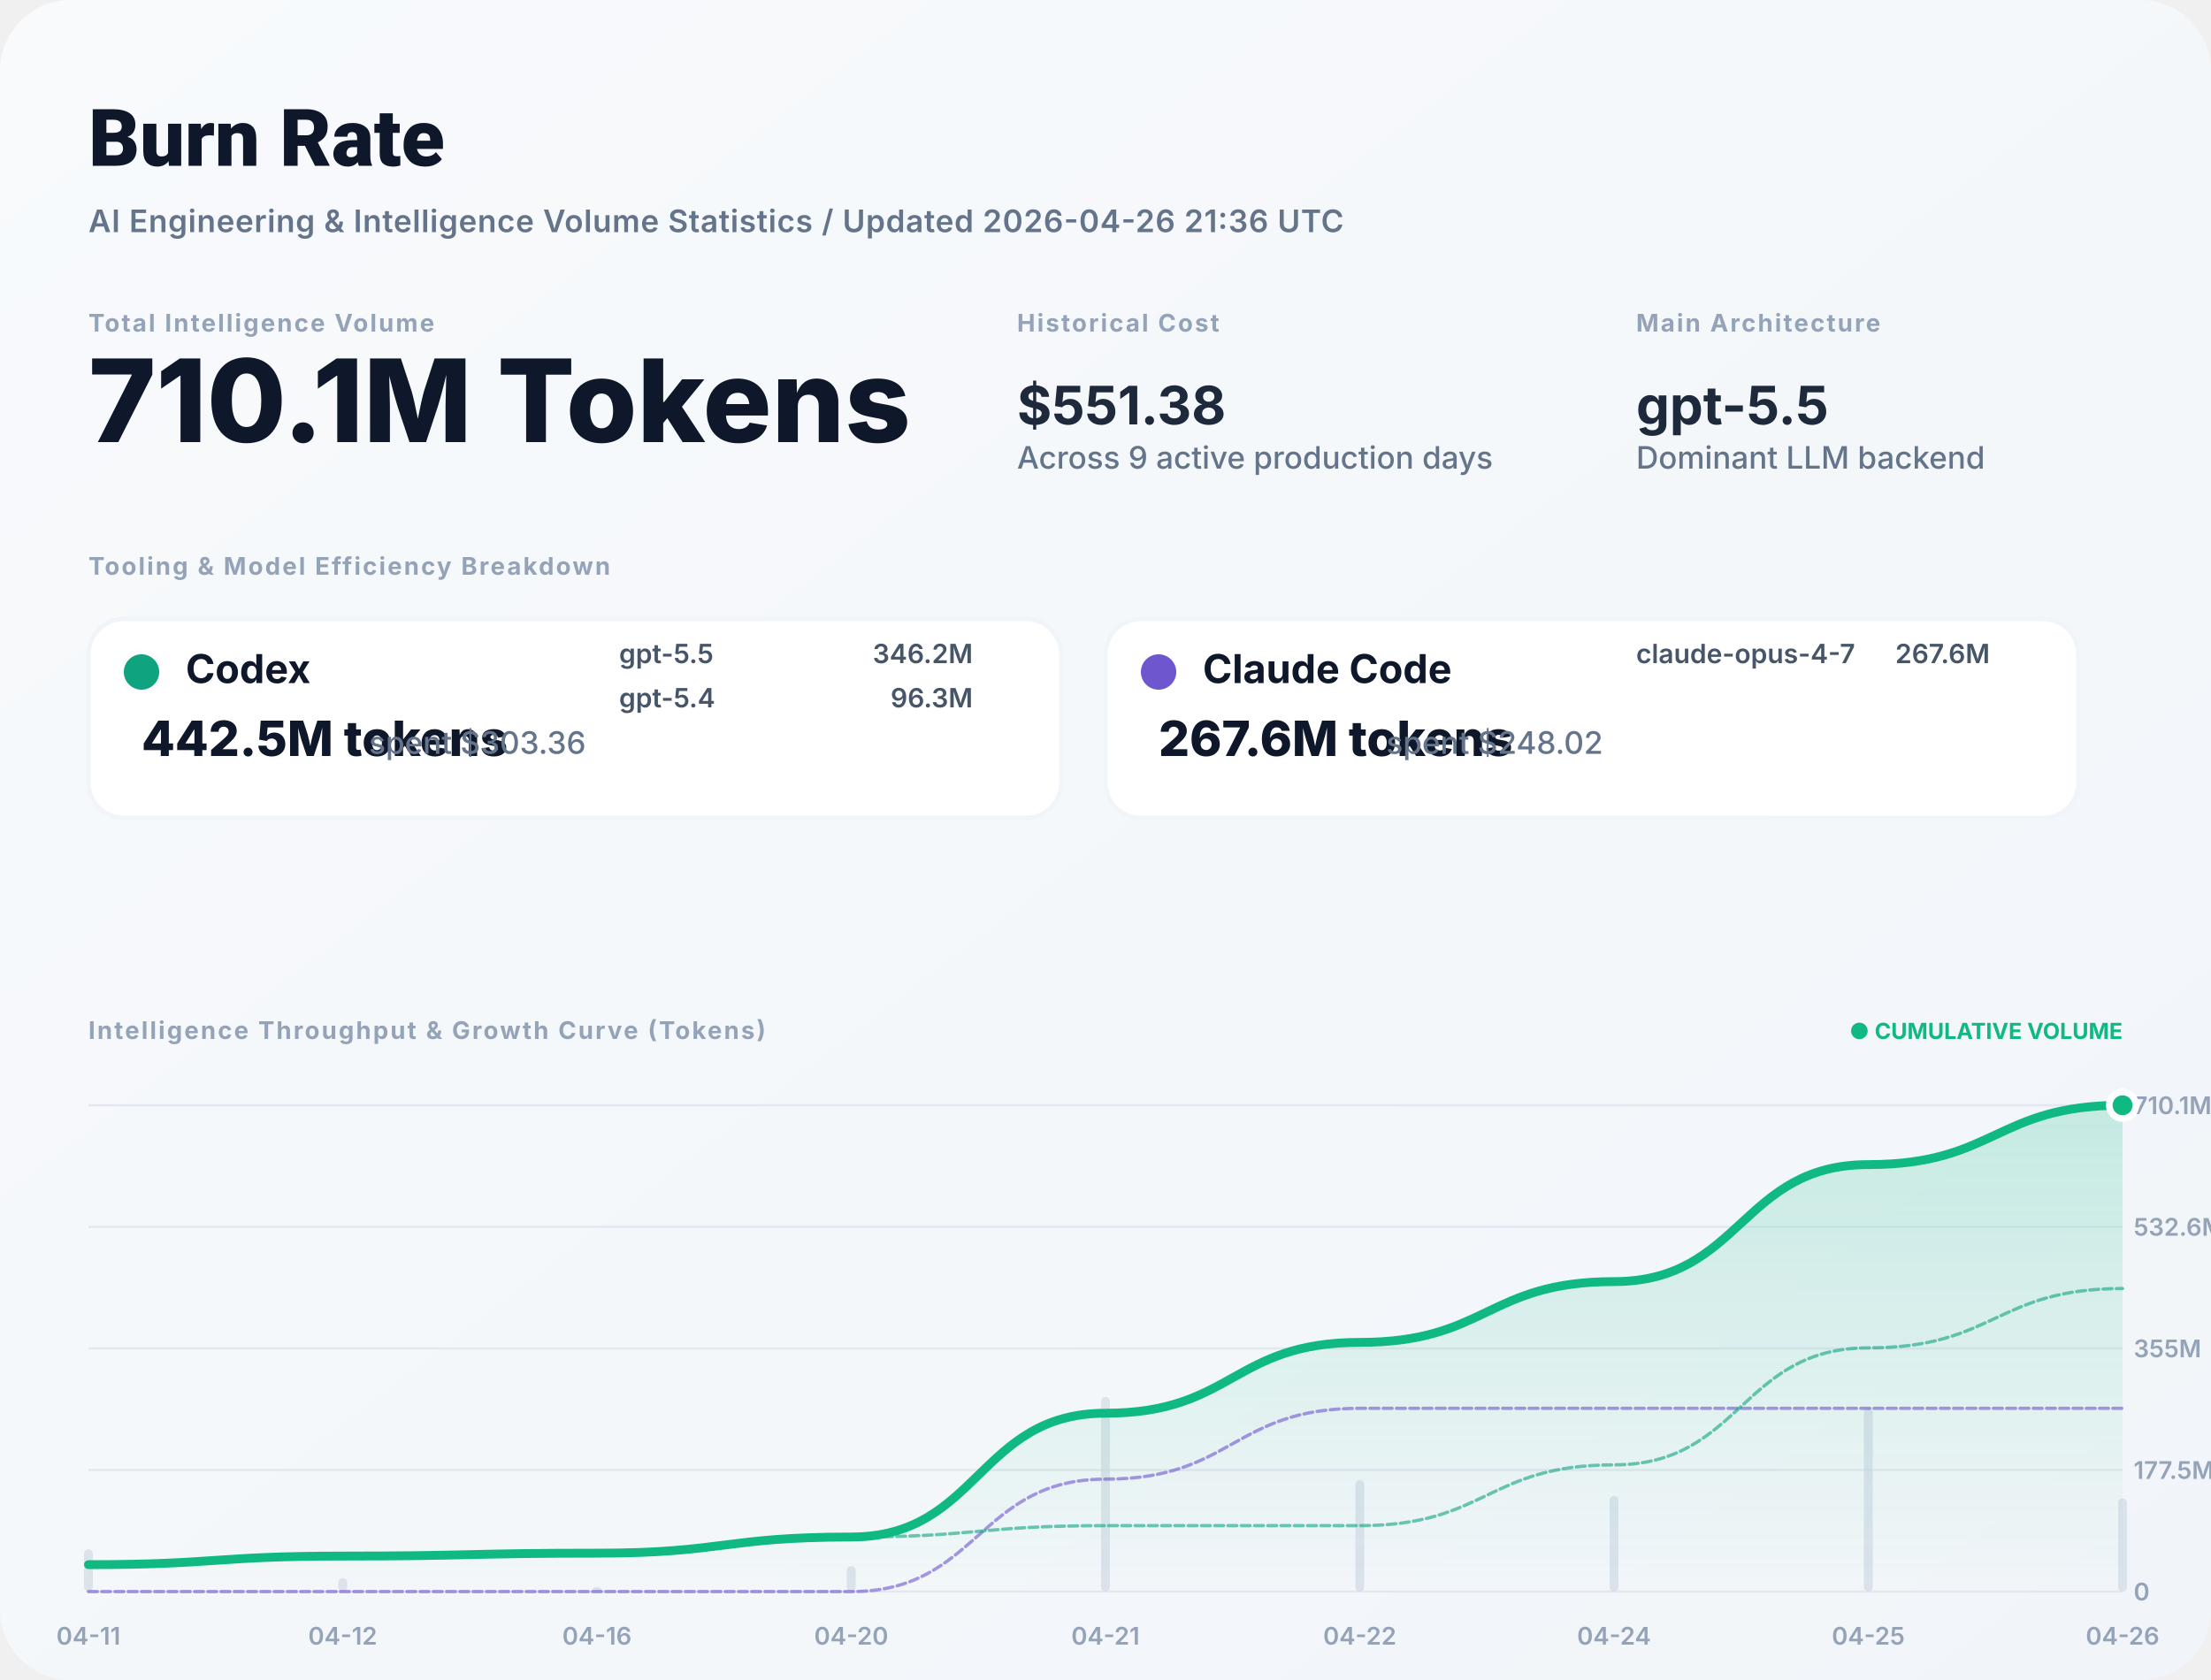
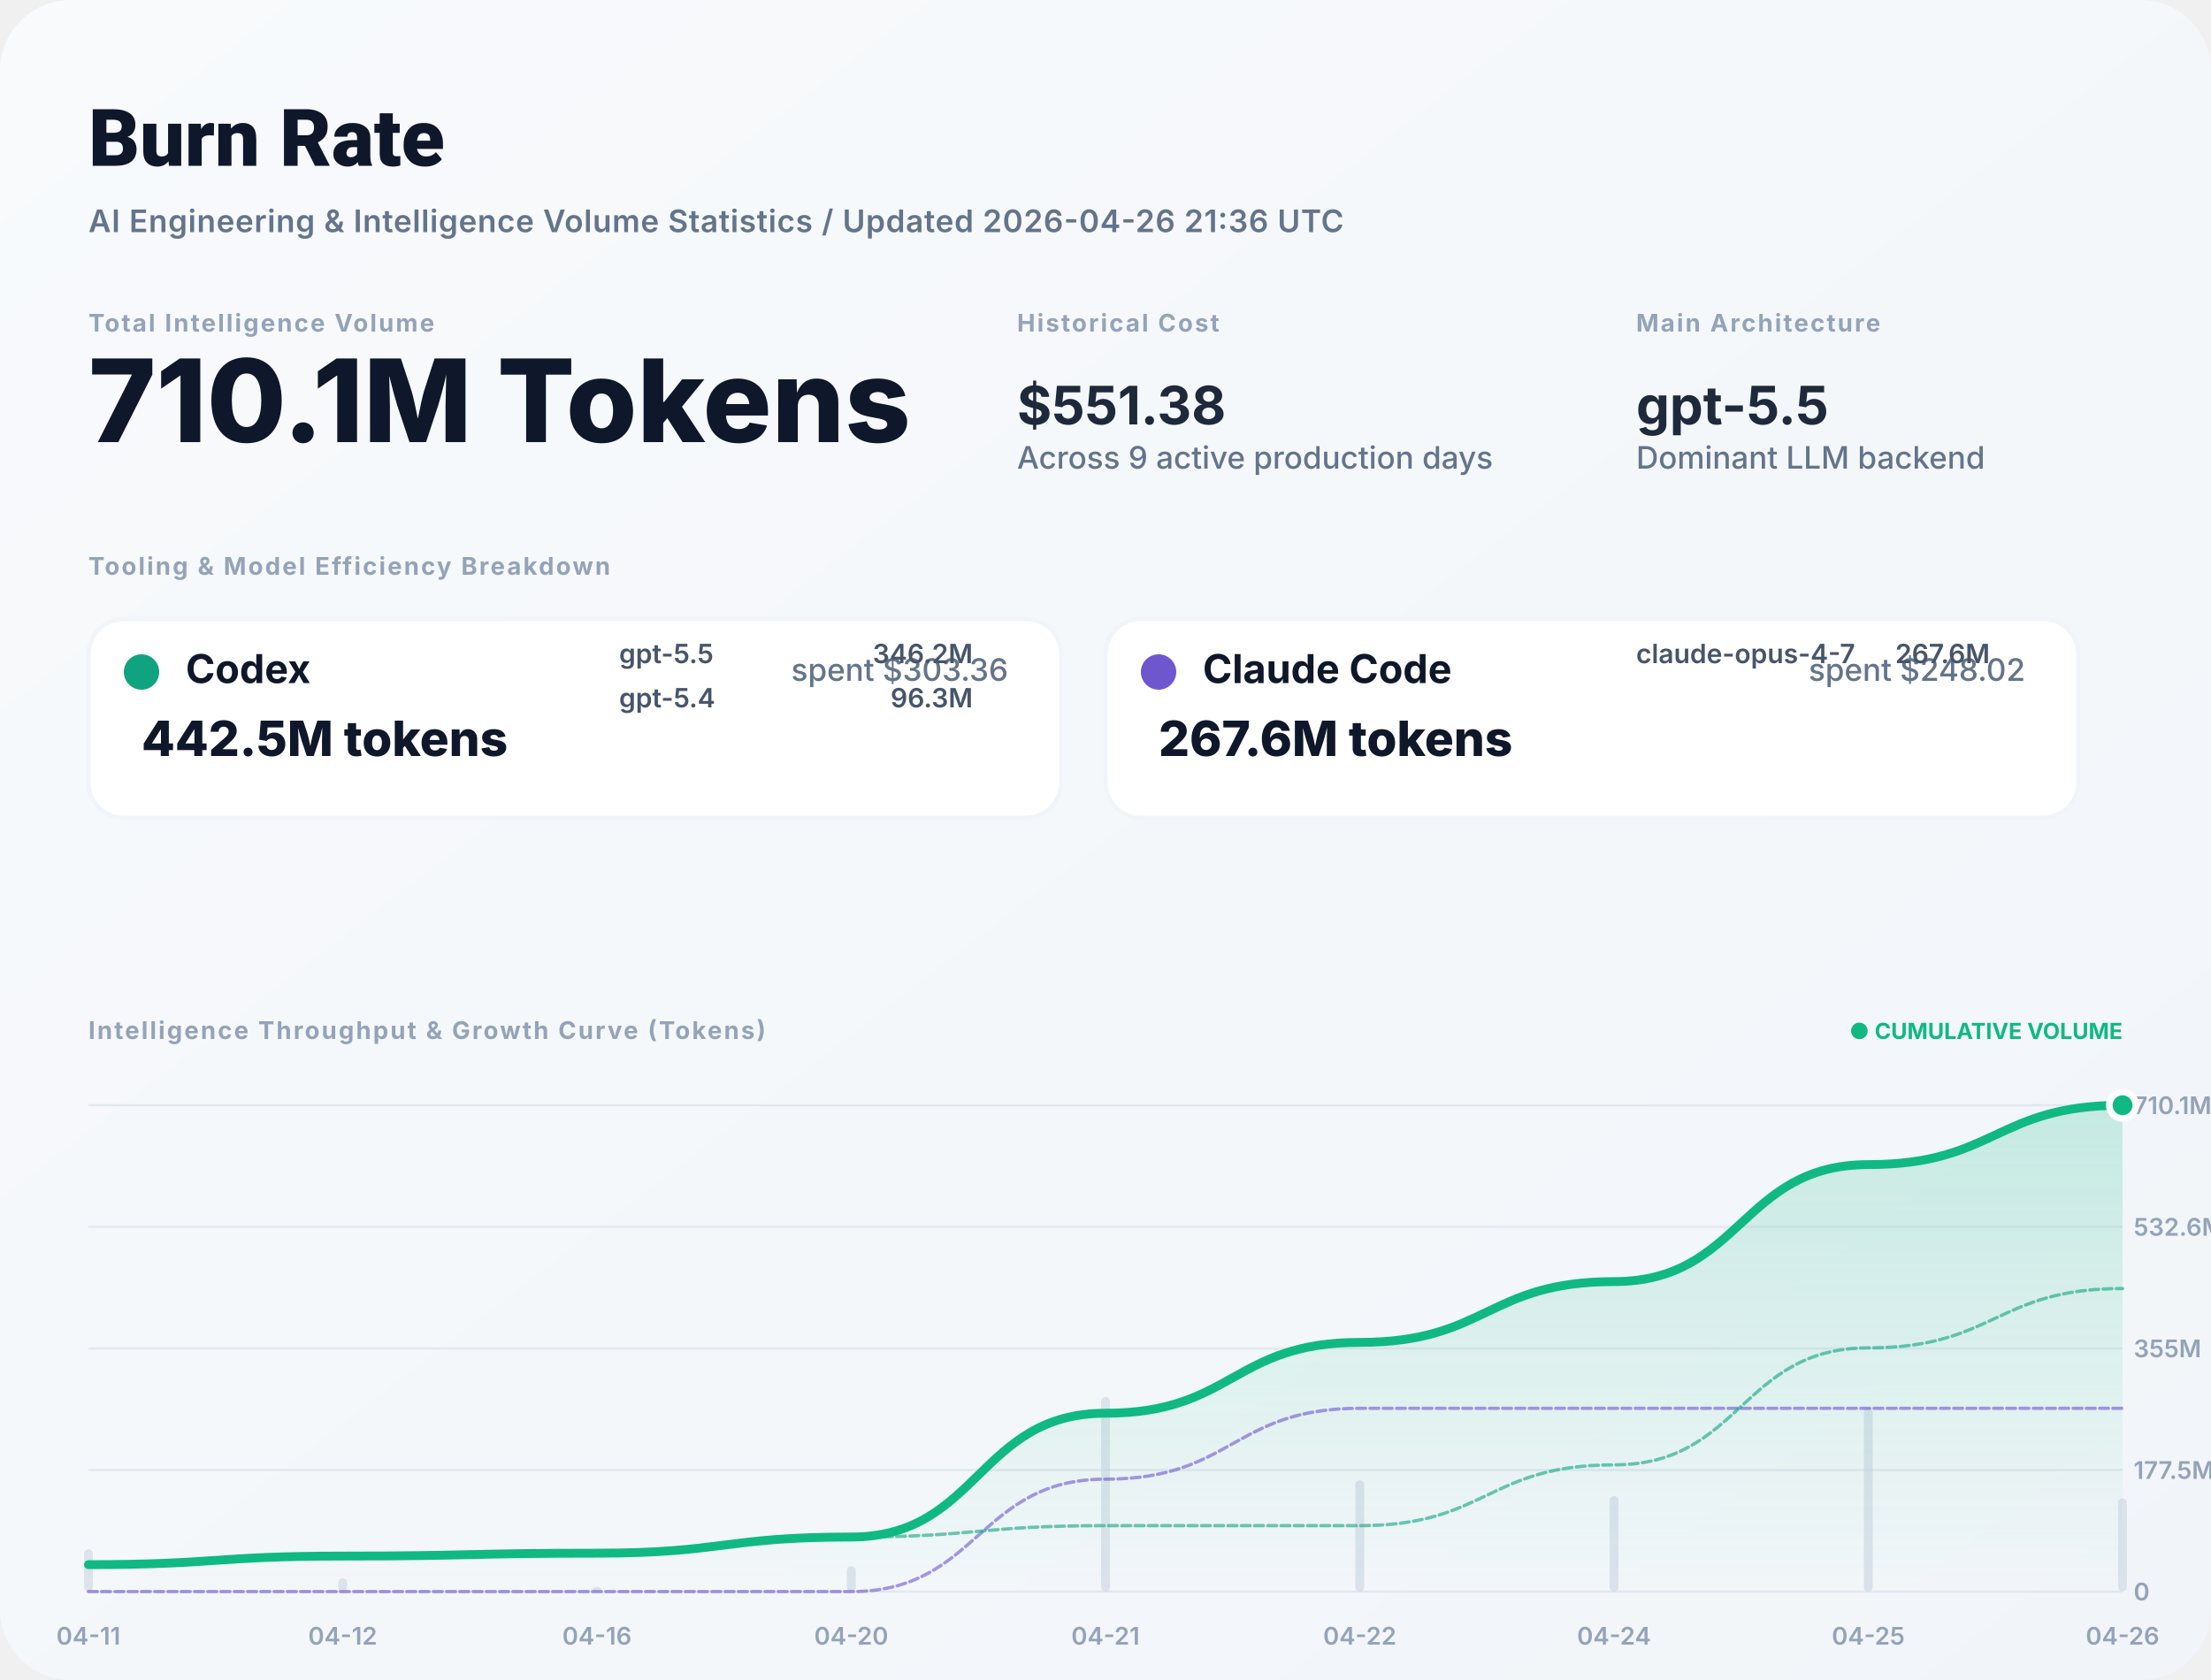
<svg xmlns="http://www.w3.org/2000/svg" width="1000" height="760" viewBox="0 0 1000 760" fill="none">
  <defs>
    <linearGradient id="bg" x1="0" x2="1" y1="0" y2="1">
      <stop stop-color="#F8FAFC" />
      <stop offset="1" stop-color="#F1F5F9" />
    </linearGradient>
    <filter id="shadow" x="-5%" y="-5%" width="110%" height="110%">
      <feDropShadow dx="0" dy="4" stdDeviation="12" flood-color="#000" flood-opacity="0.05" />
    </filter>
    <linearGradient id="lineGrad" x1="0" y1="0" x2="0" y2="1">
      <stop stop-color="#10B981" stop-opacity="0.2" />
      <stop offset="1" stop-color="#10B981" stop-opacity="0" />
    </linearGradient>
  </defs>
  <style>
    .title { font: 800 36px -apple-system, BlinkMacSystemFont, "Segoe UI", Roboto, sans-serif; fill: #0F172A; }
    .subtitle { font: 600 14px -apple-system, sans-serif; fill: #64748B; letter-spacing: 0.02em; }
    .label { font: 700 11px -apple-system, sans-serif; letter-spacing: 0.08em; text-transform: uppercase; fill: #94A3B8; }
    .total-val { font: 800 52px -apple-system, sans-serif; fill: #0F172A; }
    .stat-val { font: 700 24px -apple-system, sans-serif; fill: #1E293B; }
    .tool-name { font: 700 18px -apple-system, sans-serif; fill: #0F172A; }
    .tool-metric { font: 800 22px -apple-system, sans-serif; fill: #0F172A; }
    .tool-muted { font: 500 14px -apple-system, sans-serif; fill: #64748B; }
    .model-item { font: 600 12px -apple-system, sans-serif; fill: #475569; }
    .chart-label { font: 600 11px -apple-system, sans-serif; fill: #94A3B8; }
    .badge { font: 700 10px -apple-system, sans-serif; fill: #10B981; }
  </style>
  <rect width="1000" height="760" rx="32" fill="url(#bg)" />
  <text x="40" y="75" class="title">Burn Rate</text>
  <text x="40" y="105" class="subtitle">AI Engineering &amp; Intelligence Volume Statistics / Updated 2026-04-26 21:36 UTC</text>
  <g transform="translate(40, 150)">
    <g>
      <text y="0" class="label">Total Intelligence Volume</text>
      <text y="50" class="total-val">710.1M Tokens</text>
    </g>
    <g transform="translate(420, 0)">
      <text y="0" class="label">Historical Cost</text>
      <text y="42" class="stat-val">$551.38</text>
      <text y="62" class="tool-muted">Across 9 active production days</text>
    </g>
    <g transform="translate(700, 0)">
      <text y="0" class="label">Main Architecture</text>
      <text y="42" class="stat-val" fill="#10B981">gpt-5.5</text>
      <text y="62" class="tool-muted">Dominant LLM backend</text>
    </g>
  </g>
  <g transform="translate(40, 260)">
    <text y="0" class="label">Tooling &amp; Model Efficiency Breakdown</text>
  </g>
  <g transform="translate(40, 280)">
    <rect width="440" height="90" rx="16" fill="white" stroke="#F1F5F9" stroke-width="2" />
    <circle cx="24" cy="24" r="8" fill="#10A37F" />
    <text x="44" y="29" class="tool-name">Codex</text>
+     <text x="416" y="28" class="tool-muted" text-anchor="end">spent $303.36</text>
    <text x="24" y="62" class="tool-metric">442.5M tokens</text>
-     <text x="225" y="61" class="tool-muted" text-anchor="end">spent $303.36</text>
    <g transform="translate(240, 20)">
      <text x="0" y="0" class="model-item">gpt-5.5</text>
      <text x="160" y="0" class="model-item" text-anchor="end">346.2M</text>
      <text x="0" y="20" class="model-item">gpt-5.4</text>
      <text x="160" y="20" class="model-item" text-anchor="end">96.3M</text>
    </g>
  </g>
  <g transform="translate(500, 280)">
    <rect width="440" height="90" rx="16" fill="white" stroke="#F1F5F9" stroke-width="2" />
    <circle cx="24" cy="24" r="8" fill="#6E56CF" />
    <text x="44" y="29" class="tool-name">Claude Code</text>
+     <text x="416" y="28" class="tool-muted" text-anchor="end">spent $248.02</text>
    <text x="24" y="62" class="tool-metric">267.6M tokens</text>
-     <text x="225" y="61" class="tool-muted" text-anchor="end">spent $248.02</text>
    <g transform="translate(240, 20)">
      <text x="0" y="0" class="model-item">claude-opus-4-7</text>
      <text x="160" y="0" class="model-item" text-anchor="end">267.6M</text>
    </g>
  </g>
  <g transform="translate(40, 470)">
    <text y="0" class="label">Intelligence Throughput &amp; Growth Curve (Tokens)</text>
    <text x="920" y="0" text-anchor="end" class="badge">● CUMULATIVE VOLUME</text>
  </g>
  <g>
    <line x1="40" y1="720" x2="960" y2="720" stroke="#E2E8F0" stroke-width="1" />
    <text x="965" y="724" class="chart-label">0</text>
    <line x1="40" y1="665" x2="960" y2="665" stroke="#E2E8F0" stroke-width="1" />
    <text x="965" y="669" class="chart-label">177.5M</text>
    <line x1="40" y1="610" x2="960" y2="610" stroke="#E2E8F0" stroke-width="1" />
    <text x="965" y="614" class="chart-label">355M</text>
    <line x1="40" y1="555" x2="960" y2="555" stroke="#E2E8F0" stroke-width="1" />
    <text x="965" y="559" class="chart-label">532.6M</text>
    <line x1="40" y1="500" x2="960" y2="500" stroke="#E2E8F0" stroke-width="1" />
    <text x="965" y="504" class="chart-label">710.1M</text>
    <text x="40" y="744" text-anchor="middle" class="chart-label">04-11</text>
    <text x="155" y="744" text-anchor="middle" class="chart-label">04-12</text>
    <text x="270" y="744" text-anchor="middle" class="chart-label">04-16</text>
    <text x="385" y="744" text-anchor="middle" class="chart-label">04-20</text>
    <text x="500" y="744" text-anchor="middle" class="chart-label">04-21</text>
    <text x="615" y="744" text-anchor="middle" class="chart-label">04-22</text>
    <text x="730" y="744" text-anchor="middle" class="chart-label">04-24</text>
    <text x="845" y="744" text-anchor="middle" class="chart-label">04-25</text>
    <text x="960" y="744" text-anchor="middle" class="chart-label">04-26</text>
    <g opacity="0.6">
      <rect x="38" y="700.86" width="4" height="19.14" fill="#CBD5E1" rx="2" />
      <rect x="153" y="713.9" width="4" height="6.1" fill="#CBD5E1" rx="2" />
      <rect x="268" y="717.935" width="4" height="2.065" fill="#CBD5E1" rx="2" />
      <rect x="383" y="708.517" width="4" height="11.483" fill="#CBD5E1" rx="2" />
      <rect x="498" y="632" width="4" height="88" fill="#CBD5E1" rx="2" />
      <rect x="613" y="669.65" width="4" height="50.35" fill="#CBD5E1" rx="2" />
      <rect x="728" y="676.788" width="4" height="43.212" fill="#CBD5E1" rx="2" />
      <rect x="843" y="636.834" width="4" height="83.166" fill="#CBD5E1" rx="2" />
      <rect x="958" y="677.819" width="4" height="42.181" fill="#CBD5E1" rx="2" />
    </g>
    <path d="M 40,707.82 C 97.5,707.82 97.5,703.937 155,703.937 C 212.5,703.937 212.5,702.623 270,702.623 C 327.5,702.623 327.5,695.316 385,695.316 C 442.5,695.316 442.5,639.313 500,639.313 C 557.5,639.313 557.5,607.27 615,607.27 C 672.5,607.27 672.5,579.77 730,579.77 C 787.5,579.77 787.5,526.844 845,526.844 C 902.5,526.844 902.5,500 960,500 L 960,720 L 40,720 Z" fill="url(#lineGrad)" />
    <path d="M 40,720 C 97.5,720 97.5,720 155,720 C 212.5,720 212.5,720 270,720 C 327.5,720 327.5,720 385,720 C 442.5,720 442.5,669.137 500,669.137 C 557.5,669.137 557.5,637.094 615,637.094 C 672.5,637.094 672.5,637.094 730,637.094 C 787.5,637.094 787.5,637.094 845,637.094 C 902.5,637.094 902.5,637.094 960,637.094" stroke="#6E56CF" stroke-width="1.5" stroke-opacity="0.6" fill="none" stroke-linecap="round" stroke-linejoin="round" stroke-dasharray="4 2" />
    <path d="M 40,707.82 C 97.5,707.82 97.5,703.937 155,703.937 C 212.5,703.937 212.5,702.623 270,702.623 C 327.5,702.623 327.5,695.316 385,695.316 C 442.5,695.316 442.5,690.176 500,690.176 C 557.5,690.176 557.5,690.176 615,690.176 C 672.5,690.176 672.5,662.676 730,662.676 C 787.5,662.676 787.5,609.75 845,609.75 C 902.5,609.75 902.5,582.906 960,582.906" stroke="#10A37F" stroke-width="1.5" stroke-opacity="0.6" fill="none" stroke-linecap="round" stroke-linejoin="round" stroke-dasharray="4 2" />
    <path d="M 40,707.82 C 97.5,707.82 97.5,703.937 155,703.937 C 212.5,703.937 212.5,702.623 270,702.623 C 327.5,702.623 327.5,695.316 385,695.316 C 442.5,695.316 442.5,639.313 500,639.313 C 557.5,639.313 557.5,607.27 615,607.27 C 672.5,607.27 672.5,579.77 730,579.77 C 787.5,579.77 787.5,526.844 845,526.844 C 902.5,526.844 902.5,500 960,500" stroke="#10B981" stroke-width="4" fill="none" stroke-linecap="round" stroke-linejoin="round" />
    <circle cx="960" cy="500" r="6" fill="#10B981" stroke="white" stroke-width="3" />
  </g>
</svg>
